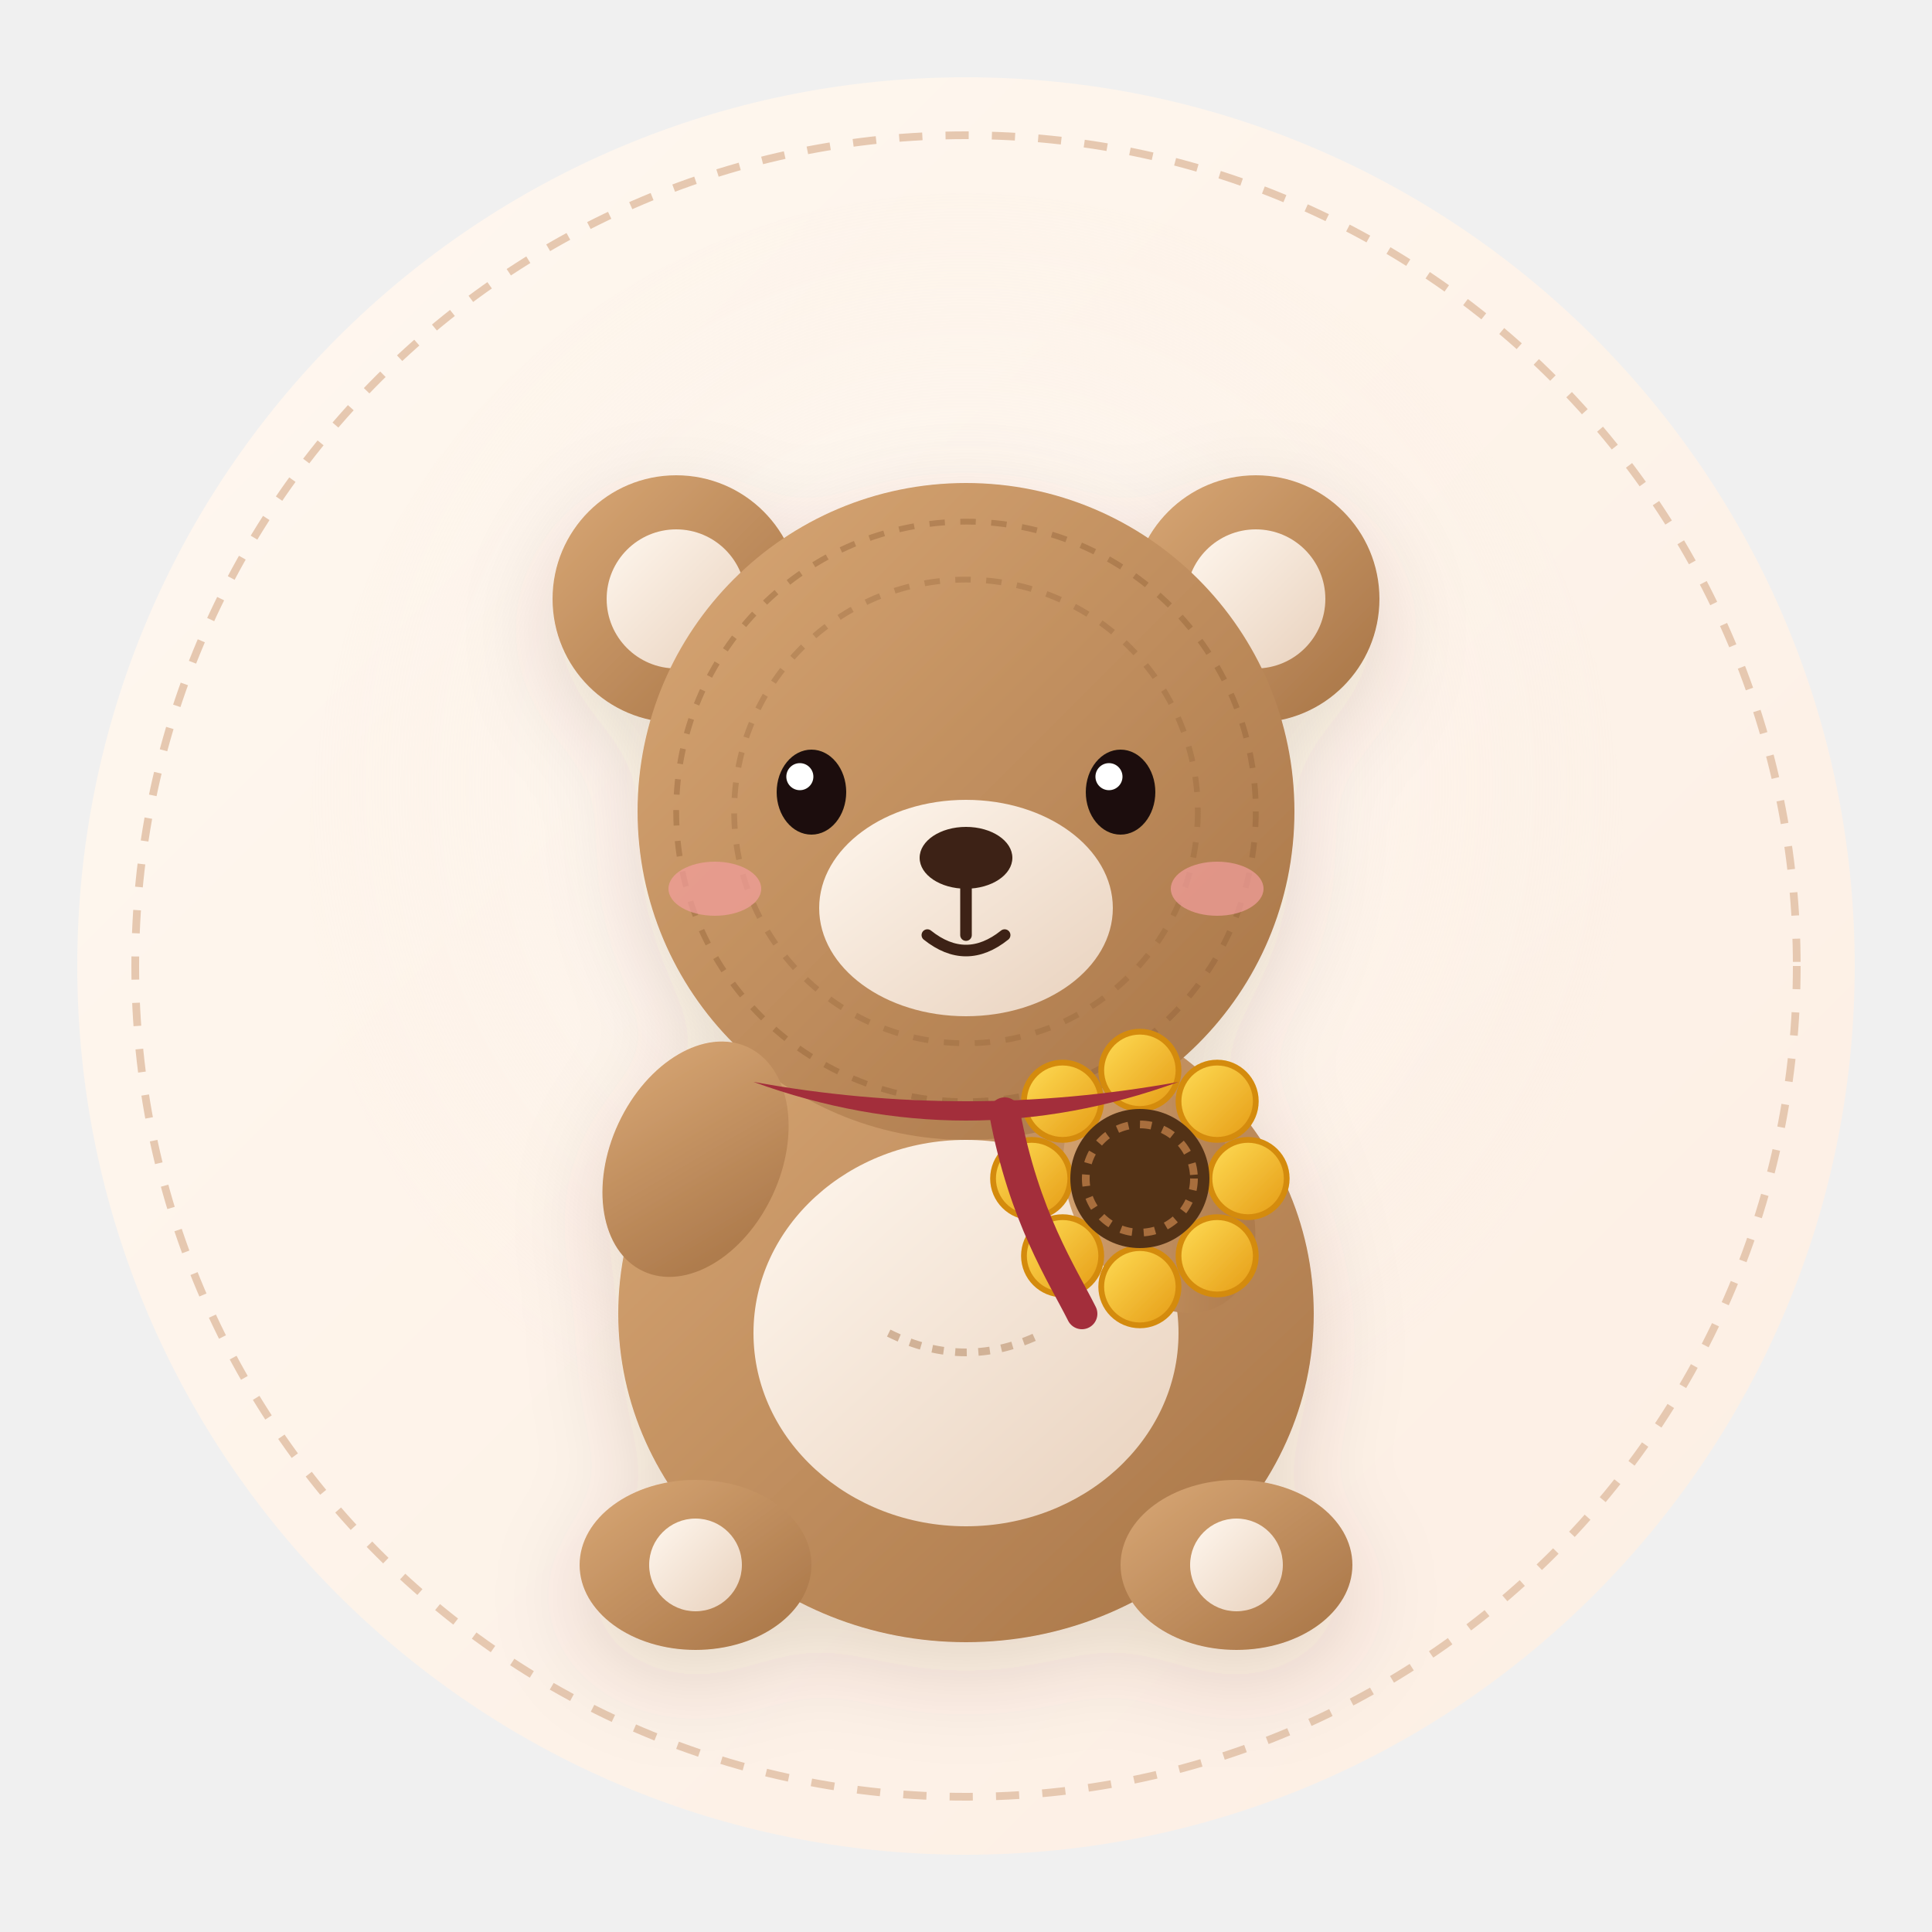
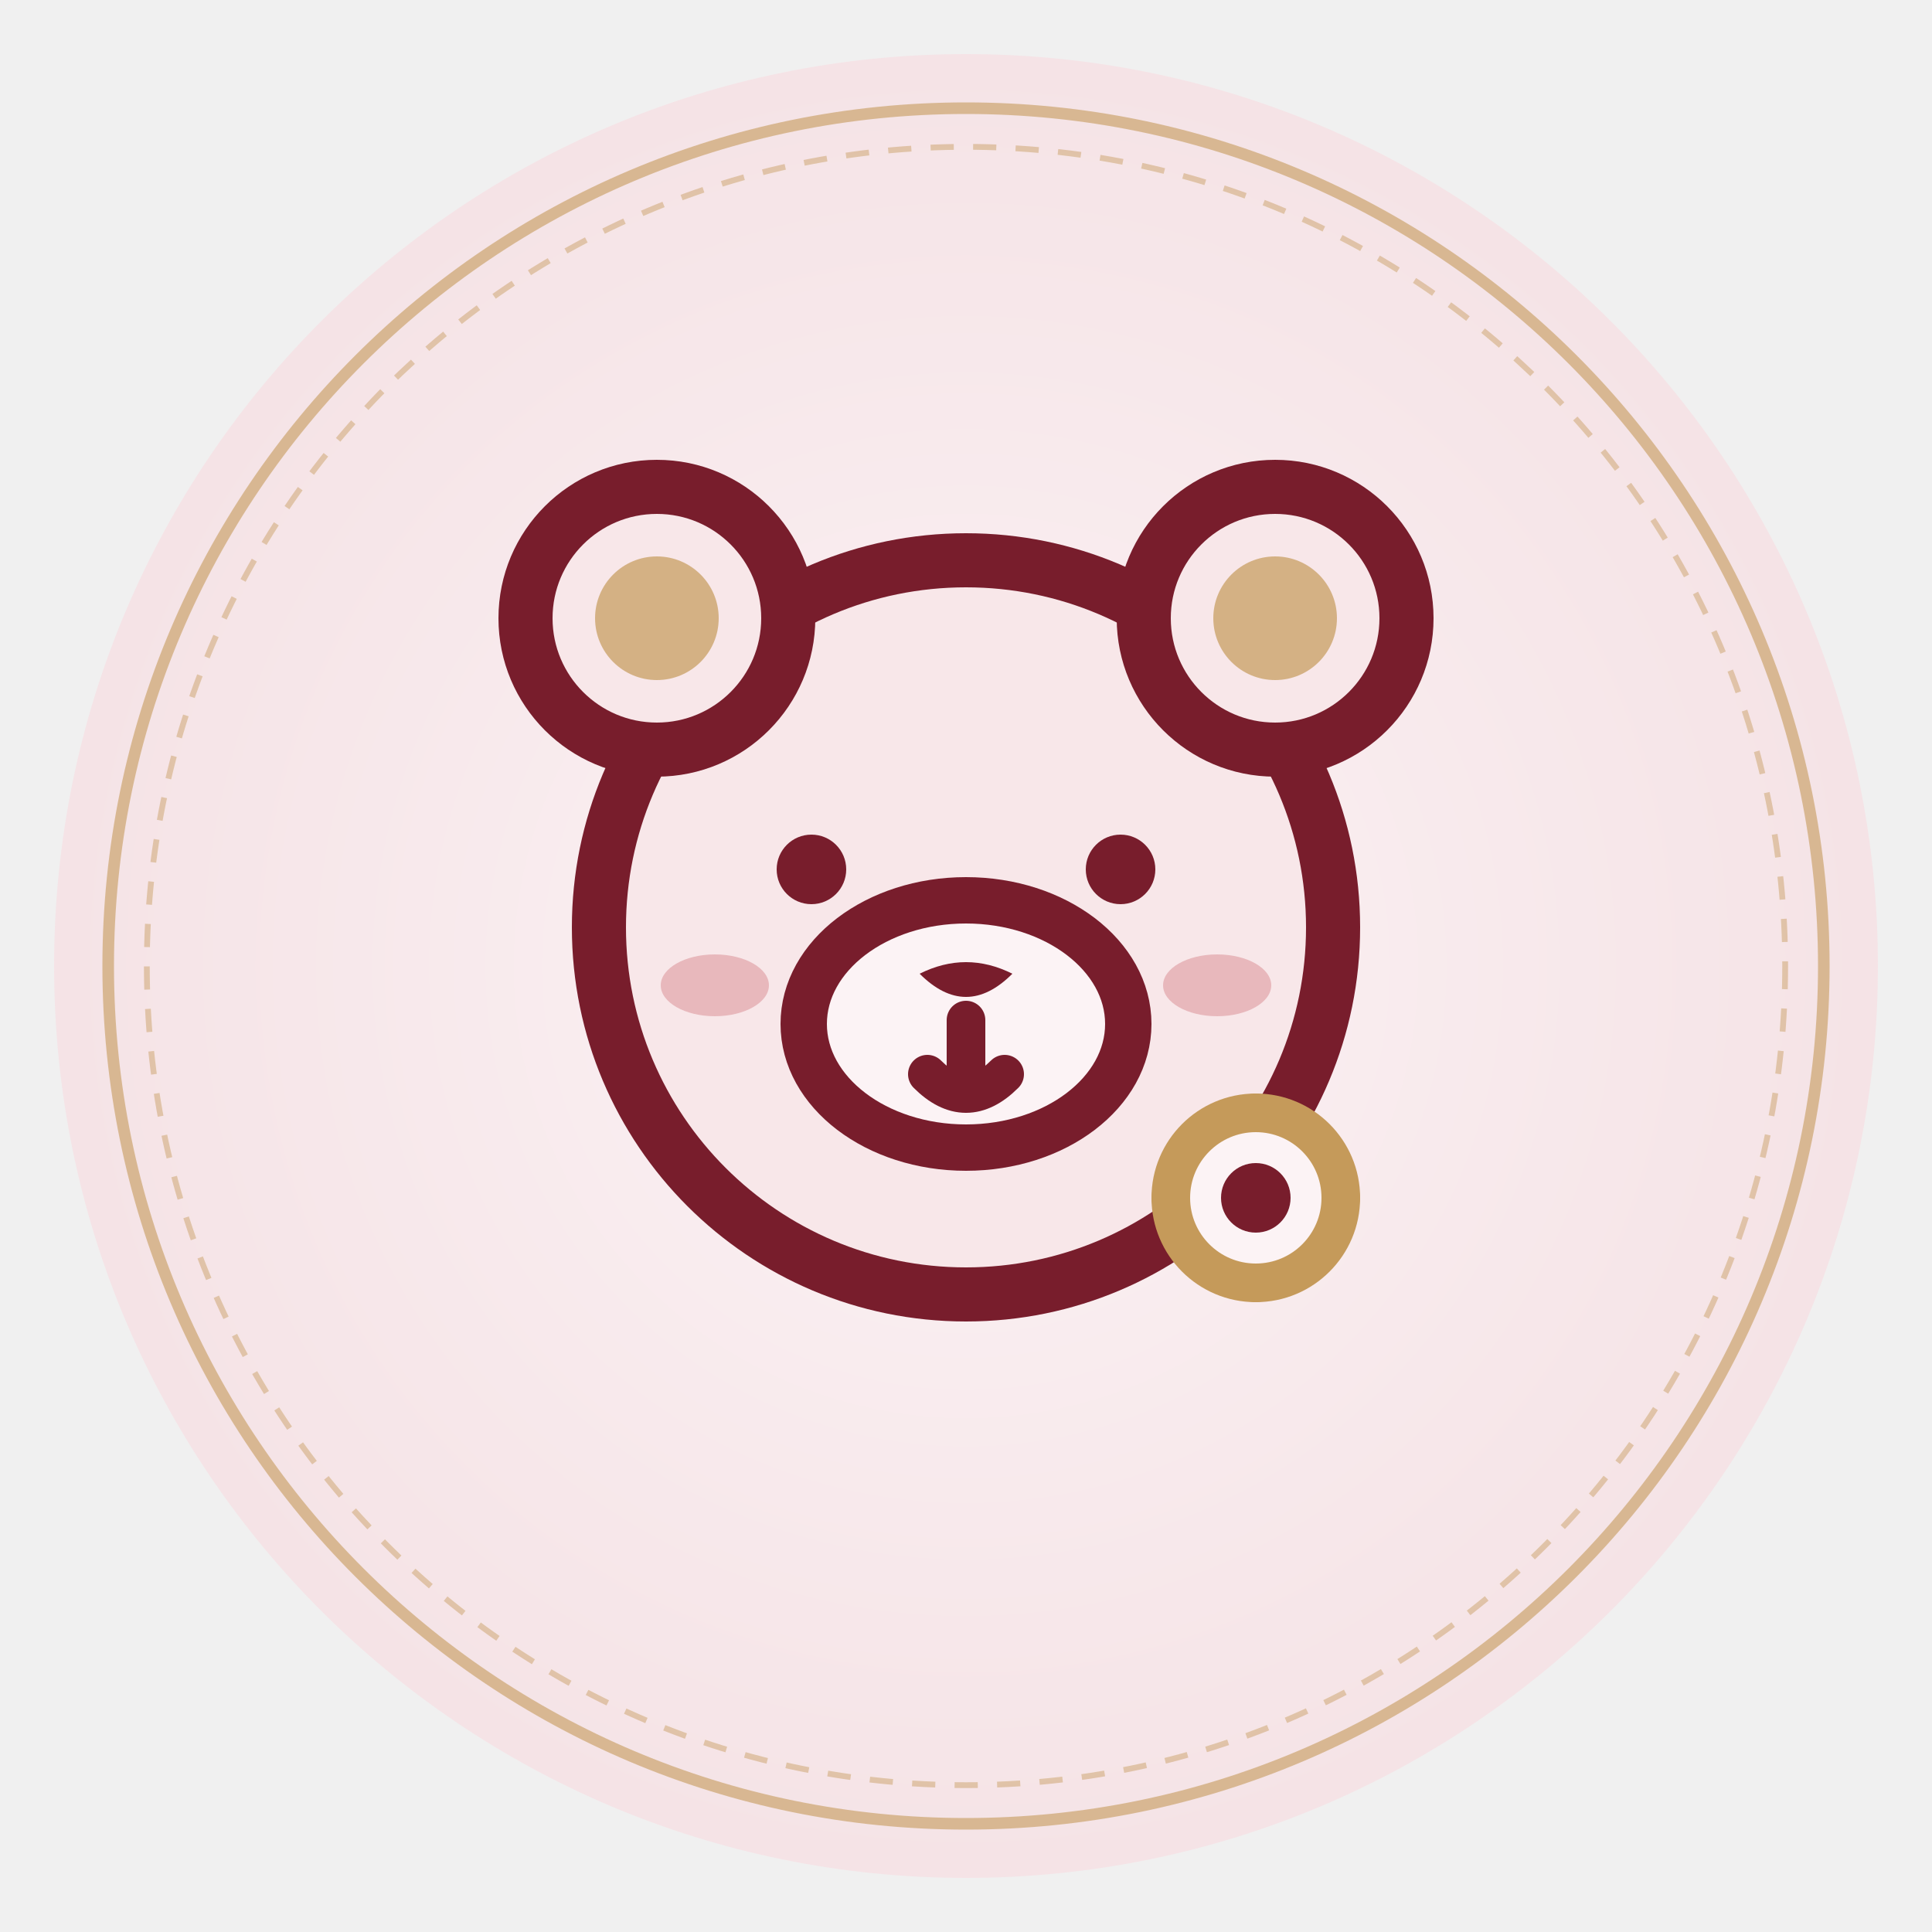
<svg xmlns="http://www.w3.org/2000/svg" viewBox="0 0 500 500" width="100%" height="100%">
  <defs>
-     <linearGradient id="bgChar" x1="0%" y1="0%" x2="100%" y2="100%">
-       <stop offset="0%" stop-color="#FFF8F0" />
-       <stop offset="100%" stop-color="#FCEEE3" />
-     </linearGradient>
-     <radialGradient id="bearGlow" cx="50%" cy="45%" r="55%">
-       <stop offset="0%" stop-color="#FFFDF9" stop-opacity="0.95" />
-       <stop offset="100%" stop-color="#FCEEE3" stop-opacity="0" />
+     <radialGradient id="discGradMascot" cx="50%" cy="50%" r="50%">
+       <stop offset="0%" stop-color="#FCF3F5" />
+       <stop offset="100%" stop-color="#F5E3E6" />
    </radialGradient>
-     <linearGradient id="bearYarn" x1="0%" y1="0%" x2="100%" y2="100%">
-       <stop offset="0%" stop-color="#D9A876" />
-       <stop offset="100%" stop-color="#A67345" />
-     </linearGradient>
-     <linearGradient id="snoutYarn" x1="0%" y1="0%" x2="100%" y2="100%">
-       <stop offset="0%" stop-color="#FFF7EE" />
-       <stop offset="100%" stop-color="#E8D1BD" />
-     </linearGradient>
-     <linearGradient id="flowerYellow" x1="0%" y1="0%" x2="100%" y2="100%">
-       <stop offset="0%" stop-color="#FFDD55" />
-       <stop offset="100%" stop-color="#E59B15" />
-     </linearGradient>
-     <filter id="charShadow" x="-10%" y="-10%" width="120%" height="120%">
-       <feDropShadow dx="0" dy="8" stdDeviation="12" flood-color="#552B1E" flood-opacity="0.14" />
-     </filter>
  </defs>
-   <circle cx="250" cy="250" r="230" fill="url(#bgChar)" />
-   <circle cx="250" cy="250" r="215" fill="none" stroke="#E6C8B0" stroke-width="2" stroke-dasharray="6,6" />
-   <circle cx="250" cy="220" r="170" fill="url(#bearGlow)" />
-   <g filter="url(#charShadow)">
-     <circle cx="175" cy="155" r="32" fill="url(#bearYarn)" />
-     <circle cx="175" cy="155" r="18" fill="url(#snoutYarn)" />
-     <circle cx="325" cy="155" r="32" fill="url(#bearYarn)" />
-     <circle cx="325" cy="155" r="18" fill="url(#snoutYarn)" />
-     <ellipse cx="250" cy="340" rx="90" ry="85" fill="url(#bearYarn)" />
-     <ellipse cx="250" cy="345" rx="55" ry="50" fill="url(#snoutYarn)" />
-     <path d="M230 345 Q250 355 270 345" fill="none" stroke="#D1B297" stroke-width="2" stroke-dasharray="3,3" />
-     <ellipse cx="180" cy="405" rx="30" ry="22" fill="url(#bearYarn)" />
-     <circle cx="180" cy="405" r="12" fill="url(#snoutYarn)" />
-     <ellipse cx="320" cy="405" rx="30" ry="22" fill="url(#bearYarn)" />
-     <circle cx="320" cy="405" r="12" fill="url(#snoutYarn)" />
-     <circle cx="250" cy="210" r="85" fill="url(#bearYarn)" />
-     <circle cx="250" cy="210" r="75" fill="none" stroke="#8E5E35" stroke-width="1.5" stroke-dasharray="4,4" opacity="0.4" />
-     <circle cx="250" cy="210" r="60" fill="none" stroke="#8E5E35" stroke-width="1.5" stroke-dasharray="4,4" opacity="0.3" />
-     <ellipse cx="250" cy="235" rx="38" ry="28" fill="url(#snoutYarn)" />
-     <ellipse cx="250" cy="222" rx="12" ry="8" fill="#3D2412" />
-     <path d="M250 230 L250 242 M240 242 Q250 250 260 242" fill="none" stroke="#3D2412" stroke-width="3" stroke-linecap="round" />
-     <ellipse cx="210" cy="205" rx="9" ry="11" fill="#1A110B" />
-     <circle cx="207" cy="201" r="3.5" fill="#FFFFFF" />
-     <ellipse cx="290" cy="205" rx="9" ry="11" fill="#1A110B" />
-     <circle cx="287" cy="201" r="3.5" fill="#FFFFFF" />
-     <ellipse cx="185" cy="230" rx="12" ry="7" fill="#F49E9E" opacity="0.7" />
-     <ellipse cx="315" cy="230" rx="12" ry="7" fill="#F49E9E" opacity="0.7" />
-     <ellipse cx="180" cy="300" rx="22" ry="32" transform="rotate(25 180 300)" fill="url(#bearYarn)" />
-     <ellipse cx="300" cy="310" rx="22" ry="32" transform="rotate(-30 300 310)" fill="url(#bearYarn)" />
-     <g transform="translate(295, 305)">
-       <g fill="url(#flowerYellow)" stroke="#D48B0E" stroke-width="1.5">
-         <circle cx="0" cy="-28" r="10" />
-         <circle cx="20" cy="-20" r="10" />
-         <circle cx="28" cy="0" r="10" />
-         <circle cx="20" cy="20" r="10" />
-         <circle cx="0" cy="28" r="10" />
-         <circle cx="-20" cy="20" r="10" />
-         <circle cx="-28" cy="0" r="10" />
-         <circle cx="-20" cy="-20" r="10" />
-       </g>
-       <circle cx="0" cy="0" r="18" fill="#523218" />
-       <circle cx="0" cy="0" r="14" fill="none" stroke="#A86E3C" stroke-width="2" stroke-dasharray="3,3" />
+   <circle cx="250" cy="250" r="236" fill="url(#discGradMascot)" />
+   <circle cx="250" cy="250" r="222" fill="none" stroke="#C59A5A" stroke-width="3" opacity="0.6" />
+   <circle cx="250" cy="250" r="212" fill="none" stroke="#C59A5A" stroke-width="1.5" stroke-dasharray="6,5" opacity="0.45" />
+   <g stroke="#781D2C" stroke-width="14" stroke-linecap="round" stroke-linejoin="round" fill="none">
+     <circle cx="250" cy="240" r="95" fill="#F8E7E9" />
+     <g>
+       <circle cx="170" cy="160" r="34" fill="#F8E7E9" />
+       <circle cx="170" cy="160" r="16" fill="#C59A5A" stroke="none" opacity="0.7" />
+       <circle cx="330" cy="160" r="34" fill="#F8E7E9" />
+       <circle cx="330" cy="160" r="16" fill="#C59A5A" stroke="none" opacity="0.7" />
    </g>
-     <path d="M195 280 Q250 300 305 280 Q250 290 195 280 Z" fill="#A32D3B" />
-     <path d="M260 288 C265 315 275 330 280 340" fill="none" stroke="#A32D3B" stroke-width="8" stroke-linecap="round" />
+     <ellipse cx="250" cy="265" rx="42" ry="32" fill="#FCF3F5" stroke-width="12" />
+     <path d="M238 252 Q250 246 262 252 Q250 264 238 252 Z" fill="#781D2C" stroke="none" />
+     <path d="M250 264 L250 278 M240 278 Q250 288 260 278" stroke-width="10" />
+     <circle cx="210" cy="225" r="9" fill="#781D2C" stroke="none" />
+     <circle cx="290" cy="225" r="9" fill="#781D2C" stroke="none" />
+     <ellipse cx="185" cy="255" rx="14" ry="8" fill="#E8B8BC" stroke="none" />
+     <ellipse cx="315" cy="255" rx="14" ry="8" fill="#E8B8BC" stroke="none" />
+     <g transform="translate(325, 310)">
+       <circle cx="0" cy="0" r="22" stroke="#C59A5A" stroke-width="10" fill="#FCF3F5" />
+       <circle cx="0" cy="0" r="9" fill="#781D2C" stroke="none" />
+       <circle cx="0" cy="-22" r="5" fill="#C59A5A" stroke="none" />
+       <circle cx="22" cy="0" r="5" fill="#C59A5A" stroke="none" />
+       <circle cx="0" cy="22" r="5" fill="#C59A5A" stroke="none" />
+       <circle cx="-22" cy="0" r="5" fill="#C59A5A" stroke="none" />
+     </g>
  </g>
</svg>
